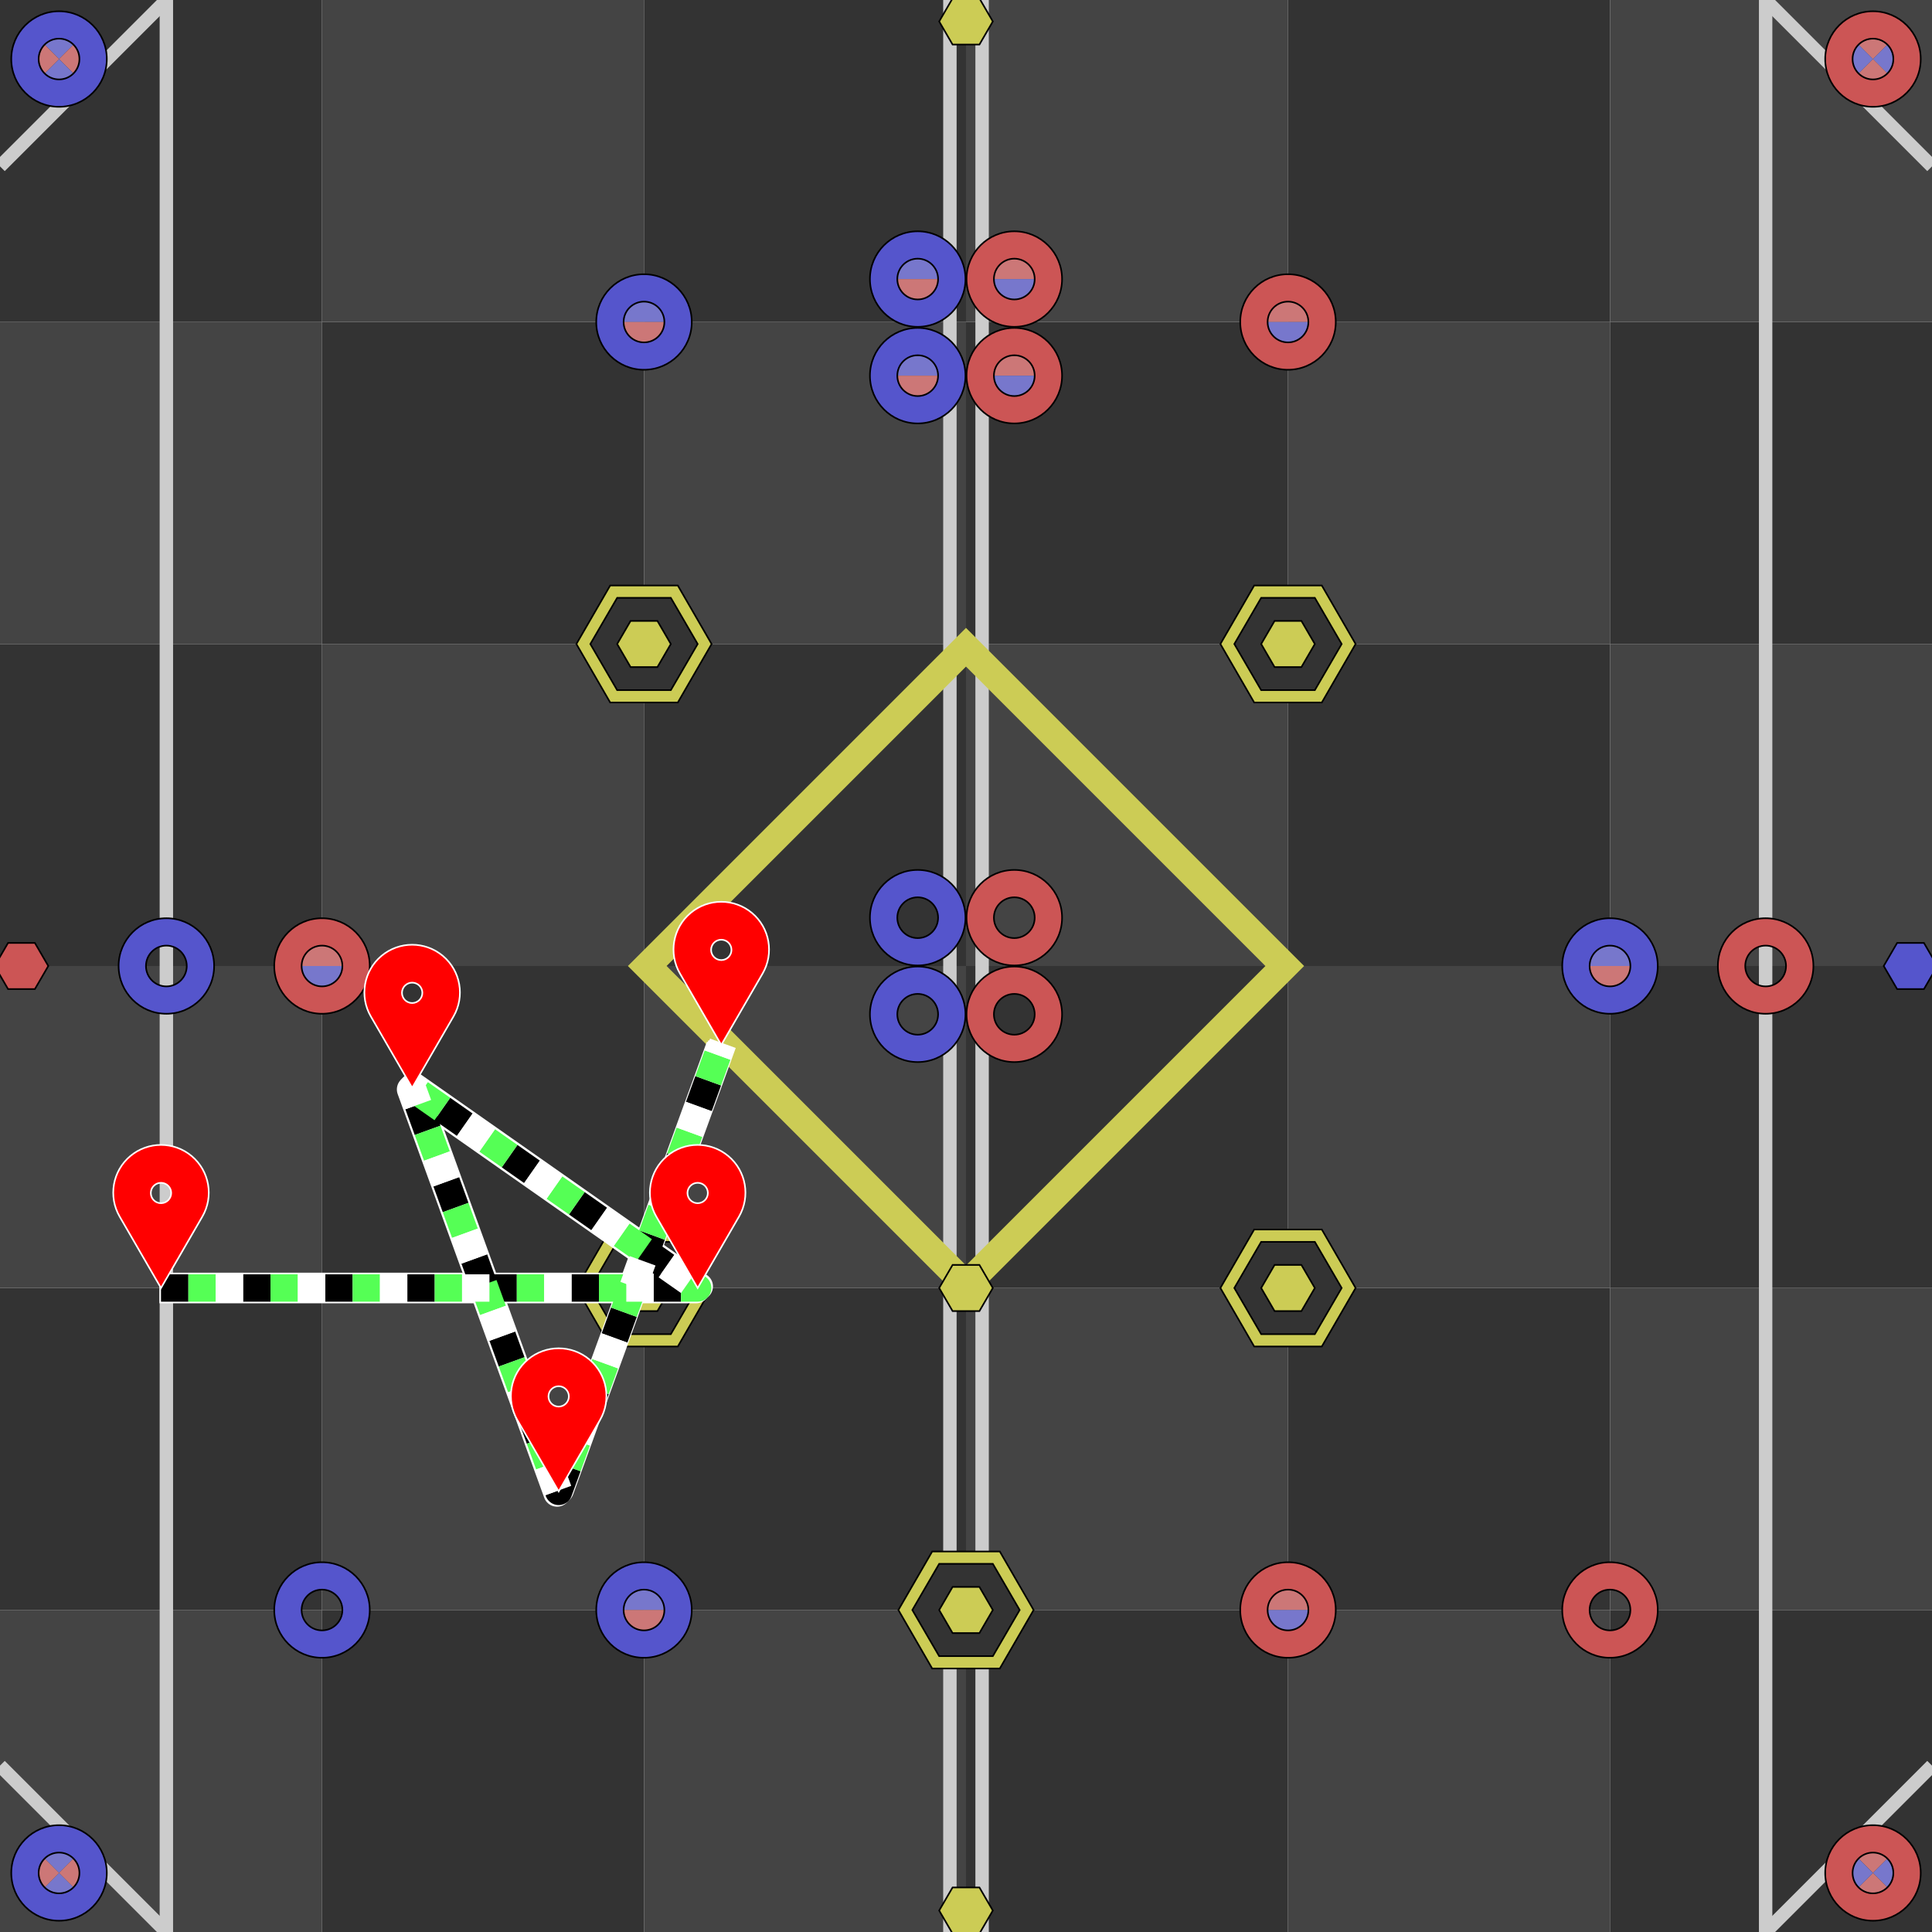
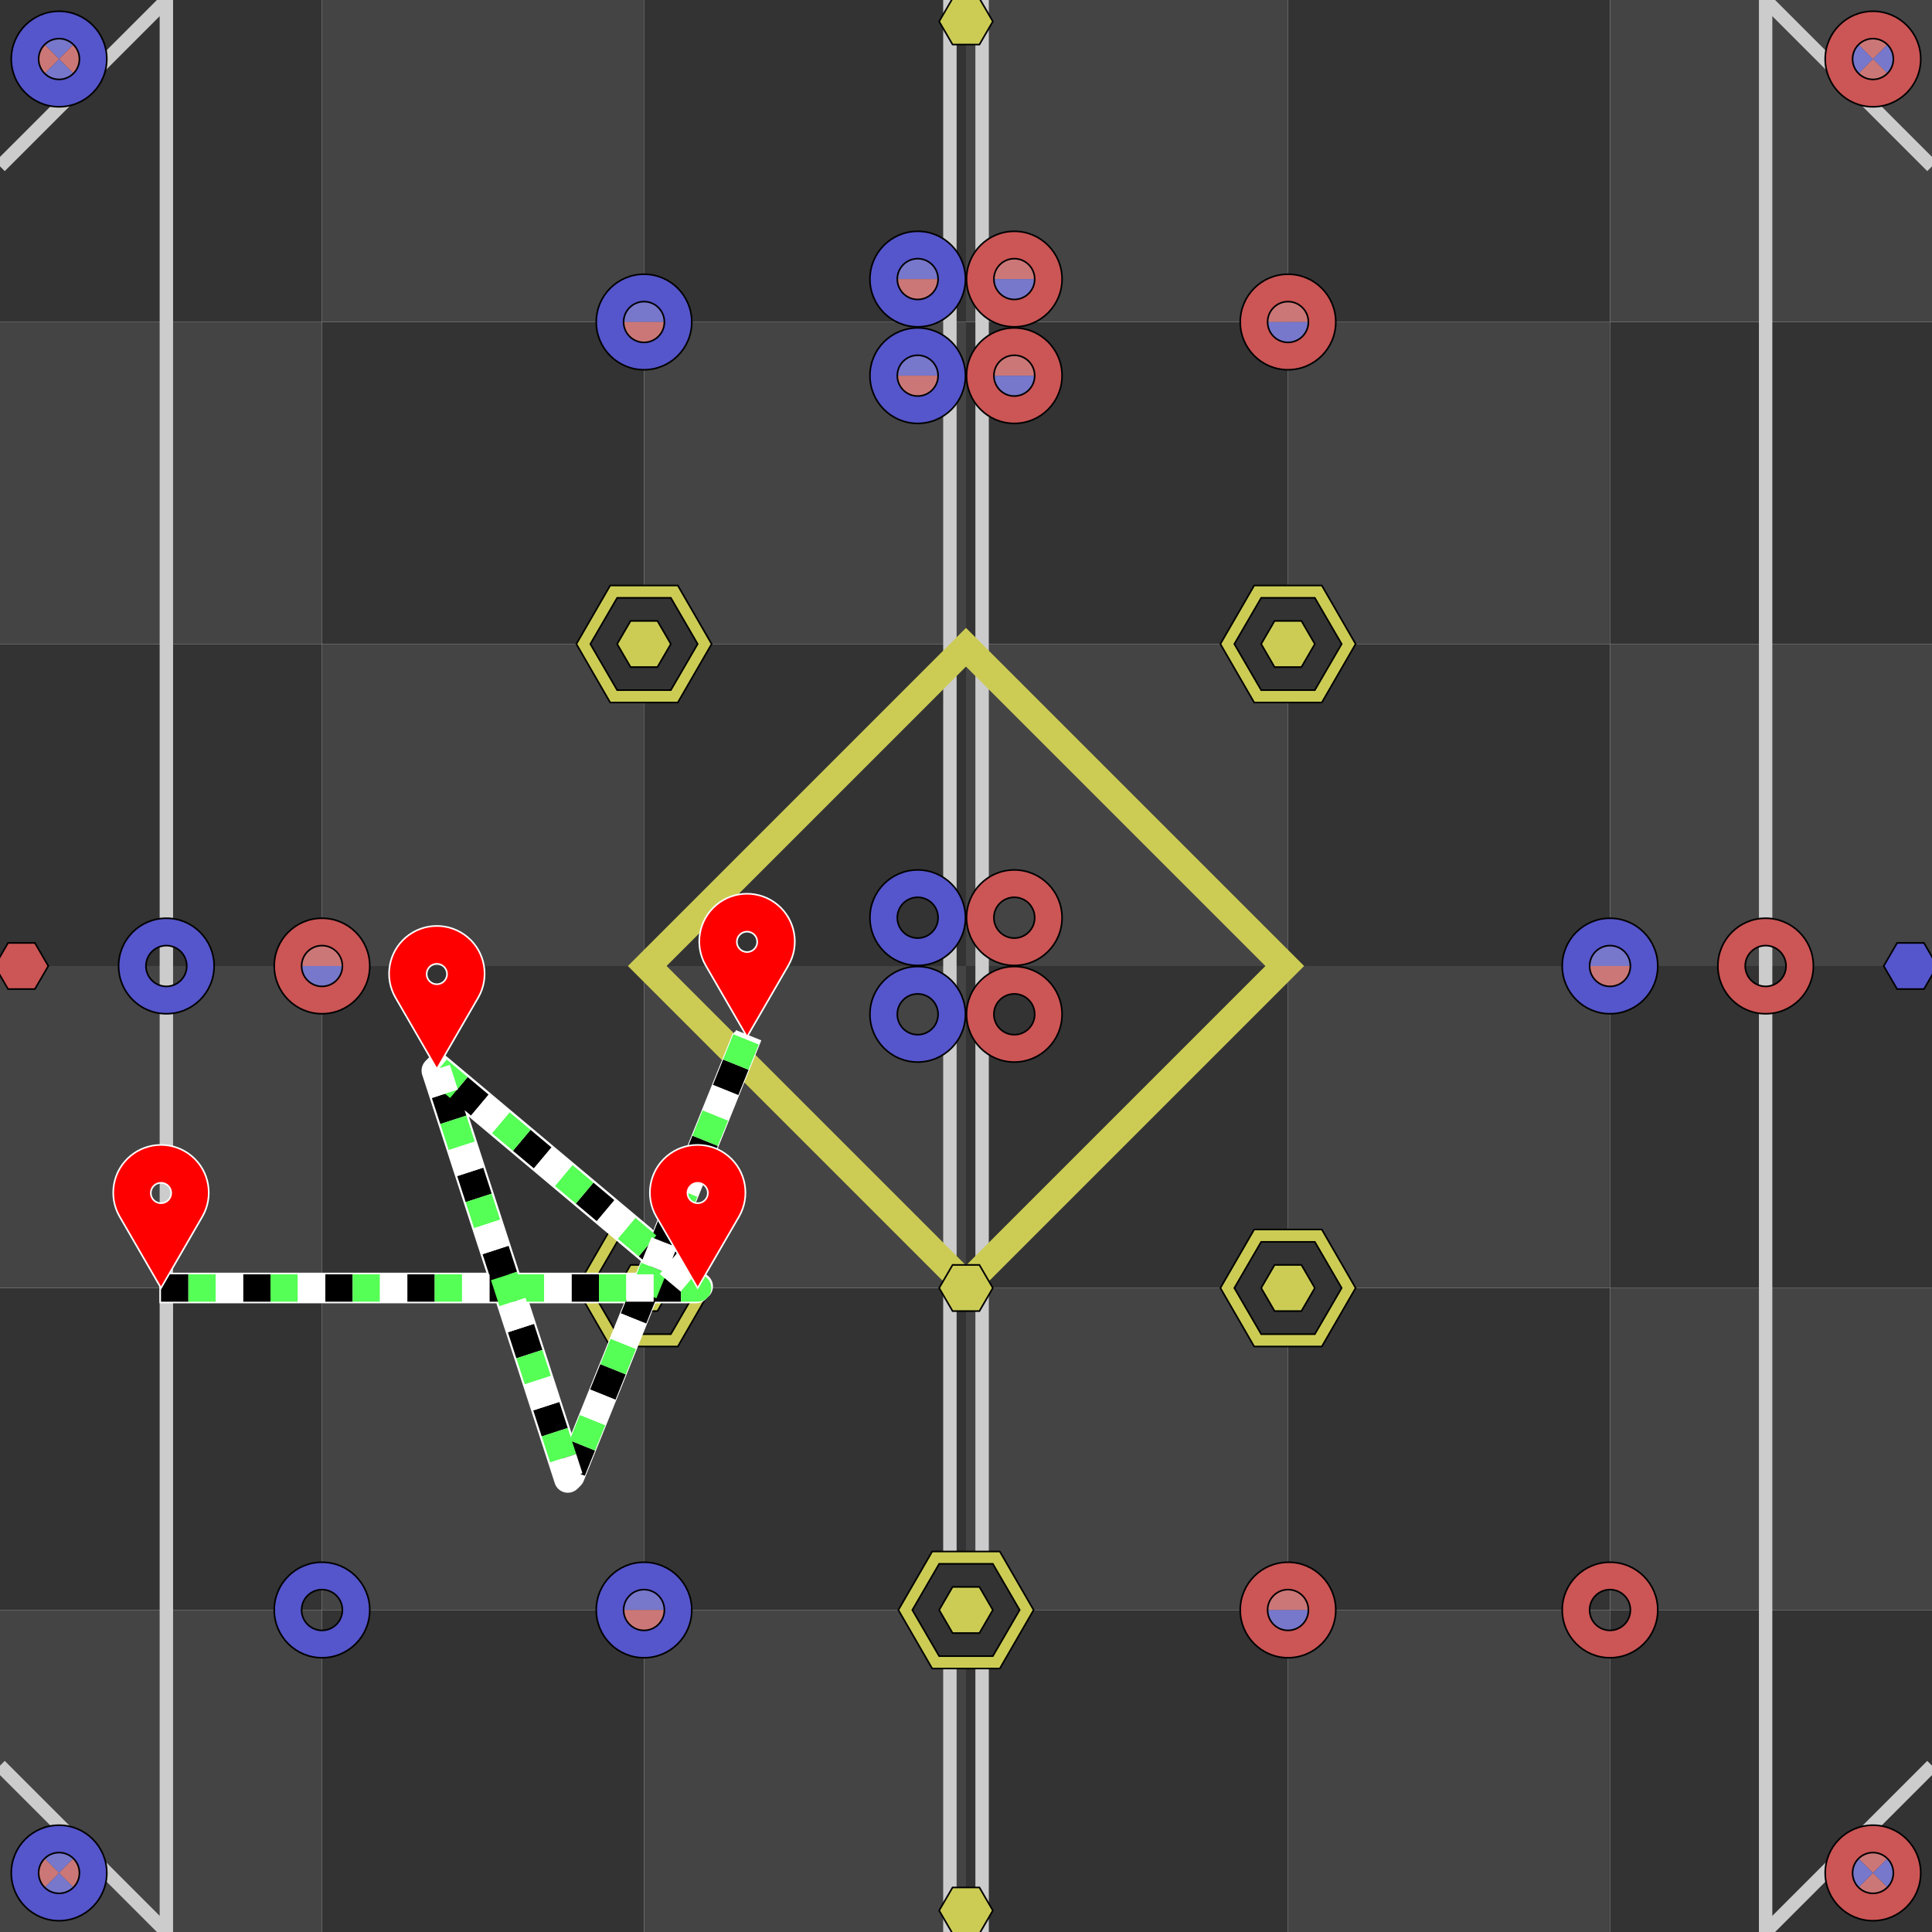
<svg xmlns="http://www.w3.org/2000/svg" version="1.1" width="600" height="600" viewBox="-1800 -1800 3600 3600">
  <g transform="scale(1, -1)">
    <rect x="-1800" y="-1800" width="600" height="600" fill="#444444" />
    <rect x="-1800" y="-1200" width="600" height="600" fill="#333333" />
    <rect x="-1800" y="-600" width="600" height="600" fill="#444444" />
    <rect x="-1800" y="0" width="600" height="600" fill="#333333" />
    <rect x="-1800" y="600" width="600" height="600" fill="#444444" />
    <rect x="-1800" y="1200" width="600" height="600" fill="#333333" />
    <rect x="-1200" y="-1800" width="600" height="600" fill="#333333" />
    <rect x="-1200" y="-1200" width="600" height="600" fill="#444444" />
    <rect x="-1200" y="-600" width="600" height="600" fill="#333333" />
    <rect x="-1200" y="0" width="600" height="600" fill="#444444" />
    <rect x="-1200" y="600" width="600" height="600" fill="#333333" />
    <rect x="-1200" y="1200" width="600" height="600" fill="#444444" />
    <rect x="-600" y="-1800" width="600" height="600" fill="#444444" />
    <rect x="-600" y="-1200" width="600" height="600" fill="#333333" />
    <rect x="-600" y="-600" width="600" height="600" fill="#444444" />
    <rect x="-600" y="0" width="600" height="600" fill="#333333" />
    <rect x="-600" y="600" width="600" height="600" fill="#444444" />
    <rect x="-600" y="1200" width="600" height="600" fill="#333333" />
    <rect x="0" y="-1800" width="600" height="600" fill="#333333" />
    <rect x="0" y="-1200" width="600" height="600" fill="#444444" />
    <rect x="0" y="-600" width="600" height="600" fill="#333333" />
    <rect x="0" y="0" width="600" height="600" fill="#444444" />
    <rect x="0" y="600" width="600" height="600" fill="#333333" />
    <rect x="0" y="1200" width="600" height="600" fill="#444444" />
    <rect x="600" y="-1800" width="600" height="600" fill="#444444" />
    <rect x="600" y="-1200" width="600" height="600" fill="#333333" />
    <rect x="600" y="-600" width="600" height="600" fill="#444444" />
    <rect x="600" y="0" width="600" height="600" fill="#333333" />
    <rect x="600" y="600" width="600" height="600" fill="#444444" />
    <rect x="600" y="1200" width="600" height="600" fill="#333333" />
    <rect x="1200" y="-1800" width="600" height="600" fill="#333333" />
    <rect x="1200" y="-1200" width="600" height="600" fill="#444444" />
    <rect x="1200" y="-600" width="600" height="600" fill="#333333" />
    <rect x="1200" y="0" width="600" height="600" fill="#444444" />
    <rect x="1200" y="600" width="600" height="600" fill="#333333" />
    <rect x="1200" y="1200" width="600" height="600" fill="#444444" />
    <line x1="-1490" y1="-1800" x2="-1490" y2="1800" stroke="#cccccc" stroke-width="25" />
    <line x1="-30" y1="-1800" x2="-30" y2="1800" stroke="#cccccc" stroke-width="25" />
    <line x1="30" y1="-1800" x2="30" y2="1800" stroke="#cccccc" stroke-width="25" />
    <line x1="1490" y1="-1800" x2="1490" y2="1800" stroke="#cccccc" stroke-width="25" />
    <line x1="-1800" y1="-1490" x2="-1490" y2="-1800" stroke="#cccccc" stroke-width="25" />
    <line x1="1800" y1="-1490" x2="1490" y2="-1800" stroke="#cccccc" stroke-width="25" />
    <line x1="-1800" y1="1490" x2="-1490" y2="1800" stroke="#cccccc" stroke-width="25" />
    <line x1="1800" y1="1490" x2="1490" y2="1800" stroke="#cccccc" stroke-width="25" />
    <rect x="-420" y="-420" width="840" height="840" transform="rotate(45)" stroke="#cccc55" fill="none" stroke-width="51" />
    <polygon points="-1710,0 -1735,43 -1785,43 -1810,0 -1785,-43 -1735,-43" fill="#cc5555" stroke="#000000" stroke-width="3" />
    <polygon points="1810,0 1785,43 1735,43 1710,0 1735,-43 1785,-43" fill="#5555cc" stroke="#000000" stroke-width="3" />
    <polygon points="50,1760 25,1803 -25,1803 -50,1760 -25,1717 25,1717" fill="#cccc55" stroke="#000000" stroke-width="3" />
    <polygon points="50,-600 25,-557 -25,-557 -50,-600 -25,-643 25,-643" fill="#cccc55" stroke="#000000" stroke-width="3" />
    <polygon points="50,-1760 25,-1717 -25,-1717 -50,-1760 -25,-1803 25,-1803" fill="#cccc55" stroke="#000000" stroke-width="3" />
    <polygon points="-474,600 -537,709 -663,709 -726,600 -663,491 -537,491" fill="#cccc55" stroke="#000000" stroke-width="3" />
    <polygon points="-500,600 -550,686 -650,686 -700,600 -650,514 -550,514" fill="#333333" stroke="#000000" stroke-width="3" />
    <polygon points="-550,600 -575,643 -625,643 -650,600 -625,557 -575,557" fill="#cccc55" stroke="#000000" stroke-width="3" />
    <polygon points="726,600 663,709 537,709 474,600 537,491 663,491" fill="#cccc55" stroke="#000000" stroke-width="3" />
    <polygon points="700,600 650,686 550,686 500,600 550,514 650,514" fill="#333333" stroke="#000000" stroke-width="3" />
    <polygon points="650,600 625,643 575,643 550,600 575,557 625,557" fill="#cccc55" stroke="#000000" stroke-width="3" />
    <polygon points="-474,-600 -537,-491 -663,-491 -726,-600 -663,-709 -537,-709" fill="#cccc55" stroke="#000000" stroke-width="3" />
    <polygon points="-500,-600 -550,-514 -650,-514 -700,-600 -650,-686 -550,-686" fill="#333333" stroke="#000000" stroke-width="3" />
    <polygon points="-550,-600 -575,-557 -625,-557 -650,-600 -625,-643 -575,-643" fill="#cccc55" stroke="#000000" stroke-width="3" />
    <polygon points="726,-600 663,-491 537,-491 474,-600 537,-709 663,-709" fill="#cccc55" stroke="#000000" stroke-width="3" />
    <polygon points="700,-600 650,-514 550,-514 500,-600 550,-686 650,-686" fill="#333333" stroke="#000000" stroke-width="3" />
    <polygon points="650,-600 625,-557 575,-557 550,-600 575,-643 625,-643" fill="#cccc55" stroke="#000000" stroke-width="3" />
    <polygon points="126,-1200 63,-1091 -63,-1091 -126,-1200 -63,-1309 63,-1309" fill="#cccc55" stroke="#000000" stroke-width="3" />
    <polygon points="100,-1200 50,-1114 -50,-1114 -100,-1200 -50,-1286 50,-1286" fill="#333333" stroke="#000000" stroke-width="3" />
    <polygon points="50,-1200 25,-1157 -25,-1157 -50,-1200 -25,-1243 25,-1243" fill="#cccc55" stroke="#000000" stroke-width="3" />
    <path d="M 1690,1690 l -63,63 a 89,89 0 0,0 126,0 z" fill="#cc7777" />
    <path d="M 1690,1690 l 63,63 a 89,89 0 0,0 0,-126 z" fill="#7777cc" />
    <path d="M 1690,1690 l 63,-63 a 89,89 0 0,0 -126,0 z" fill="#cc7777" />
    <path d="M 1690,1690 l -63,-63 a 89,89 0 0,0 0,126 z" fill="#7777cc" />
    <path d="M 1601,1690 a 89 89 0 0 0 178 0 a 89 89 0 0 0 -178 0 z m 51 0 a 38 38 0 0 0 76 0 a 38 38 0 0 0 -76 0 z" fill="#cc5555" stroke="#000000" stroke-width="3" fill-rule="evenodd" />
    <path d="M 1690,-1690 l -63,63 a 89,89 0 0,0 126,0 z" fill="#cc7777" />
    <path d="M 1690,-1690 l 63,63 a 89,89 0 0,0 0,-126 z" fill="#7777cc" />
    <path d="M 1690,-1690 l 63,-63 a 89,89 0 0,0 -126,0 z" fill="#cc7777" />
    <path d="M 1690,-1690 l -63,-63 a 89,89 0 0,0 0,126 z" fill="#7777cc" />
    <path d="M 1601,-1690 a 89 89 0 0 0 178 0 a 89 89 0 0 0 -178 0 z m 51 0 a 38 38 0 0 0 76 0 a 38 38 0 0 0 -76 0 z" fill="#cc5555" stroke="#000000" stroke-width="3" fill-rule="evenodd" />
    <path d="M -1690,1690 l -63,63 a 89,89 0 0,0 126,0 z" fill="#7777cc" />
    <path d="M -1690,1690 l 63,63 a 89,89 0 0,0 0,-126 z" fill="#cc7777" />
    <path d="M -1690,1690 l 63,-63 a 89,89 0 0,0 -126,0 z" fill="#7777cc" />
    <path d="M -1690,1690 l -63,-63 a 89,89 0 0,0 0,126 z" fill="#cc7777" />
    <path d="M -1779,1690 a 89 89 0 0 0 178 0 a 89 89 0 0 0 -178 0 z m 51 0 a 38 38 0 0 0 76 0 a 38 38 0 0 0 -76 0 z" fill="#5555cc" stroke="#000000" stroke-width="3" fill-rule="evenodd" />
    <path d="M -1690,-1690 l -63,63 a 89,89 0 0,0 126,0 z" fill="#7777cc" />
    <path d="M -1690,-1690 l 63,63 a 89,89 0 0,0 0,-126 z" fill="#cc7777" />
    <path d="M -1690,-1690 l 63,-63 a 89,89 0 0,0 -126,0 z" fill="#7777cc" />
    <path d="M -1690,-1690 l -63,-63 a 89,89 0 0,0 0,126 z" fill="#cc7777" />
    <path d="M -1779,-1690 a 89 89 0 0 0 178 0 a 89 89 0 0 0 -178 0 z m 51 0 a 38 38 0 0 0 76 0 a 38 38 0 0 0 -76 0 z" fill="#5555cc" stroke="#000000" stroke-width="3" fill-rule="evenodd" />
    <path d="M 1,1280 a 89,89 0 1,0 178,0" fill="#cc7777" />
    <path d="M 1,1280 a 89,89 0 1,1 178,0" fill="#7777cc" />
    <path d="M 1,1280 a 89 89 0 0 0 178 0 a 89 89 0 0 0 -178 0 z m 51 0 a 38 38 0 0 0 76 0 a 38 38 0 0 0 -76 0 z" fill="#cc5555" stroke="#000000" stroke-width="3" fill-rule="evenodd" />
    <path d="M 511,1200 a 89,89 0 1,0 178,0" fill="#cc7777" />
    <path d="M 511,1200 a 89,89 0 1,1 178,0" fill="#7777cc" />
    <path d="M 511,1200 a 89 89 0 0 0 178 0 a 89 89 0 0 0 -178 0 z m 51 0 a 38 38 0 0 0 76 0 a 38 38 0 0 0 -76 0 z" fill="#cc5555" stroke="#000000" stroke-width="3" fill-rule="evenodd" />
    <path d="M 1,1100 a 89,89 0 1,0 178,0" fill="#cc7777" />
    <path d="M 1,1100 a 89,89 0 1,1 178,0" fill="#7777cc" />
    <path d="M 1,1100 a 89 89 0 0 0 178 0 a 89 89 0 0 0 -178 0 z m 51 0 a 38 38 0 0 0 76 0 a 38 38 0 0 0 -76 0 z" fill="#cc5555" stroke="#000000" stroke-width="3" fill-rule="evenodd" />
    <path d="M -1289,0 a 89,89 0 1,0 178,0" fill="#cc7777" />
    <path d="M -1289,0 a 89,89 0 1,1 178,0" fill="#7777cc" />
    <path d="M -1289,0 a 89 89 0 0 0 178 0 a 89 89 0 0 0 -178 0 z m 51 0 a 38 38 0 0 0 76 0 a 38 38 0 0 0 -76 0 z" fill="#cc5555" stroke="#000000" stroke-width="3" fill-rule="evenodd" />
    <path d="M 511,-1200 a 89,89 0 1,0 178,0" fill="#cc7777" />
    <path d="M 511,-1200 a 89,89 0 1,1 178,0" fill="#7777cc" />
    <path d="M 511,-1200 a 89 89 0 0 0 178 0 a 89 89 0 0 0 -178 0 z m 51 0 a 38 38 0 0 0 76 0 a 38 38 0 0 0 -76 0 z" fill="#cc5555" stroke="#000000" stroke-width="3" fill-rule="evenodd" />
    <path d="M -179,1280 a 89,89 0 1,0 178,0" fill="#7777cc" />
    <path d="M -179,1280 a 89,89 0 1,1 178,0" fill="#cc7777" />
    <path d="M -179,1280 a 89 89 0 0 0 178 0 a 89 89 0 0 0 -178 0 z m 51 0 a 38 38 0 0 0 76 0 a 38 38 0 0 0 -76 0 z" fill="#5555cc" stroke="#000000" stroke-width="3" fill-rule="evenodd" />
    <path d="M -689,1200 a 89,89 0 1,0 178,0" fill="#7777cc" />
    <path d="M -689,1200 a 89,89 0 1,1 178,0" fill="#cc7777" />
    <path d="M -689,1200 a 89 89 0 0 0 178 0 a 89 89 0 0 0 -178 0 z m 51 0 a 38 38 0 0 0 76 0 a 38 38 0 0 0 -76 0 z" fill="#5555cc" stroke="#000000" stroke-width="3" fill-rule="evenodd" />
    <path d="M -179,1100 a 89,89 0 1,0 178,0" fill="#7777cc" />
    <path d="M -179,1100 a 89,89 0 1,1 178,0" fill="#cc7777" />
    <path d="M -179,1100 a 89 89 0 0 0 178 0 a 89 89 0 0 0 -178 0 z m 51 0 a 38 38 0 0 0 76 0 a 38 38 0 0 0 -76 0 z" fill="#5555cc" stroke="#000000" stroke-width="3" fill-rule="evenodd" />
    <path d="M 1111,0 a 89,89 0 1,0 178,0" fill="#7777cc" />
    <path d="M 1111,0 a 89,89 0 1,1 178,0" fill="#cc7777" />
    <path d="M 1111,0 a 89 89 0 0 0 178 0 a 89 89 0 0 0 -178 0 z m 51 0 a 38 38 0 0 0 76 0 a 38 38 0 0 0 -76 0 z" fill="#5555cc" stroke="#000000" stroke-width="3" fill-rule="evenodd" />
    <path d="M -689,-1200 a 89,89 0 1,0 178,0" fill="#7777cc" />
    <path d="M -689,-1200 a 89,89 0 1,1 178,0" fill="#cc7777" />
    <path d="M -689,-1200 a 89 89 0 0 0 178 0 a 89 89 0 0 0 -178 0 z m 51 0 a 38 38 0 0 0 76 0 a 38 38 0 0 0 -76 0 z" fill="#5555cc" stroke="#000000" stroke-width="3" fill-rule="evenodd" />
    <path d="M 1,90 a 89 89 0 0 0 178 0 a 89 89 0 0 0 -178 0 z m 51 0 a 38 38 0 0 0 76 0 a 38 38 0 0 0 -76 0 z" fill="#cc5555" stroke="#000000" stroke-width="3" fill-rule="evenodd" />
    <path d="M 1401,0 a 89 89 0 0 0 178 0 a 89 89 0 0 0 -178 0 z m 51 0 a 38 38 0 0 0 76 0 a 38 38 0 0 0 -76 0 z" fill="#cc5555" stroke="#000000" stroke-width="3" fill-rule="evenodd" />
    <path d="M 1,-90 a 89 89 0 0 0 178 0 a 89 89 0 0 0 -178 0 z m 51 0 a 38 38 0 0 0 76 0 a 38 38 0 0 0 -76 0 z" fill="#cc5555" stroke="#000000" stroke-width="3" fill-rule="evenodd" />
    <path d="M 1111,-1200 a 89 89 0 0 0 178 0 a 89 89 0 0 0 -178 0 z m 51 0 a 38 38 0 0 0 76 0 a 38 38 0 0 0 -76 0 z" fill="#cc5555" stroke="#000000" stroke-width="3" fill-rule="evenodd" />
    <path d="M -179,90 a 89 89 0 0 0 178 0 a 89 89 0 0 0 -178 0 z m 51 0 a 38 38 0 0 0 76 0 a 38 38 0 0 0 -76 0 z" fill="#5555cc" stroke="#000000" stroke-width="3" fill-rule="evenodd" />
    <path d="M -1579,0 a 89 89 0 0 0 178 0 a 89 89 0 0 0 -178 0 z m 51 0 a 38 38 0 0 0 76 0 a 38 38 0 0 0 -76 0 z" fill="#5555cc" stroke="#000000" stroke-width="3" fill-rule="evenodd" />
    <path d="M -179,-90 a 89 89 0 0 0 178 0 a 89 89 0 0 0 -178 0 z m 51 0 a 38 38 0 0 0 76 0 a 38 38 0 0 0 -76 0 z" fill="#5555cc" stroke="#000000" stroke-width="3" fill-rule="evenodd" />
    <path d="M -1289,-1200 a 89 89 0 0 0 178 0 a 89 89 0 0 0 -178 0 z m 51 0 a 38 38 0 0 0 76 0 a 38 38 0 0 0 -76 0 z" fill="#5555cc" stroke="#000000" stroke-width="3" fill-rule="evenodd" />
-     <polyline points="-1497,-597 -497,-597 -1029,-224 -756,-976 -453,-144" fill="none" stroke="#ffffff" stroke-width="51" stroke-linejoin="round" />
-     <polyline points="-1503,-603 -503,-603 -1035,-230 -762,-982 -459,-150" fill="none" stroke="#ffffff" stroke-width="51" stroke-linejoin="round" />
-     <polyline points="-1500,-600 -500,-600 -1032,-227 -759,-979 -456,-147" fill="none" stroke="#000000" stroke-width="51" stroke-dasharray="51,102" stroke-linejoin="round" />
-     <polyline points="-1500,-600 -500,-600 -1032,-227 -759,-979 -456,-147" fill="none" stroke="#55ff55" stroke-width="51" stroke-dasharray="51,102" stroke-dashoffset="102" stroke-linejoin="round" />
-     <polyline points="-1500,-600 -500,-600 -1032,-227 -759,-979 -456,-147" fill="none" stroke="#ffffff" stroke-width="51" stroke-dasharray="51,102" stroke-dashoffset="51" stroke-linejoin="round" />
+     <polyline points="-1497,-597 -497,-597 -983,-189 -736,-950 -405,-129" fill="none" stroke="#ffffff" stroke-width="51" stroke-linejoin="round" />
+     <polyline points="-1503,-603 -503,-603 -989,-195 -742,-956 -411,-135" fill="none" stroke="#ffffff" stroke-width="51" stroke-linejoin="round" />
+     <polyline points="-1500,-600 -500,-600 -986,-192 -739,-953 -408,-132" fill="none" stroke="#000000" stroke-width="51" stroke-dasharray="51,102" stroke-linejoin="round" />
+     <polyline points="-1500,-600 -500,-600 -986,-192 -739,-953 -408,-132" fill="none" stroke="#55ff55" stroke-width="51" stroke-dasharray="51,102" stroke-dashoffset="102" stroke-linejoin="round" />
+     <polyline points="-1500,-600 -500,-600 -986,-192 -739,-953 -408,-132" fill="none" stroke="#ffffff" stroke-width="51" stroke-dasharray="51,102" stroke-dashoffset="51" stroke-linejoin="round" />
    <path d="M -1500,-600 l -77 133 a 89 89 0 1 0 154 0 z m -19 177 a 19 19 0 0 0 38 0 a 19 19 0 0 0 -38 0 z" fill="#ff0000" stroke="#ffffff" stroke-width="3" fill-rule="evenodd" />
    <path d="M -500,-600 l -77 133 a 89 89 0 1 0 154 0 z m -19 177 a 19 19 0 0 0 38 0 a 19 19 0 0 0 -38 0 z" fill="#ff0000" stroke="#ffffff" stroke-width="3" fill-rule="evenodd" />
-     <path d="M -1032,-227 l -77 133 a 89 89 0 1 0 154 0 z m -19 177 a 19 19 0 0 0 38 0 a 19 19 0 0 0 -38 0 z" fill="#ff0000" stroke="#ffffff" stroke-width="3" fill-rule="evenodd" />
-     <path d="M -759,-979 l -77 133 a 89 89 0 1 0 154 0 z m -19 177 a 19 19 0 0 0 38 0 a 19 19 0 0 0 -38 0 z" fill="#ff0000" stroke="#ffffff" stroke-width="3" fill-rule="evenodd" />
-     <path d="M -456,-147 l -77 133 a 89 89 0 1 0 154 0 z m -19 177 a 19 19 0 0 0 38 0 a 19 19 0 0 0 -38 0 z" fill="#ff0000" stroke="#ffffff" stroke-width="3" fill-rule="evenodd" />
+     <path d="M -986,-192 l -77 133 a 89 89 0 1 0 154 0 z m -19 177 a 19 19 0 0 0 38 0 a 19 19 0 0 0 -38 0 z" fill="#ff0000" stroke="#ffffff" stroke-width="3" fill-rule="evenodd" />
+     <path d="M -408,-132 l -77 133 a 89 89 0 1 0 154 0 z m -19 177 a 19 19 0 0 0 38 0 a 19 19 0 0 0 -38 0 z" fill="#ff0000" stroke="#ffffff" stroke-width="3" fill-rule="evenodd" />
  </g>
</svg>
